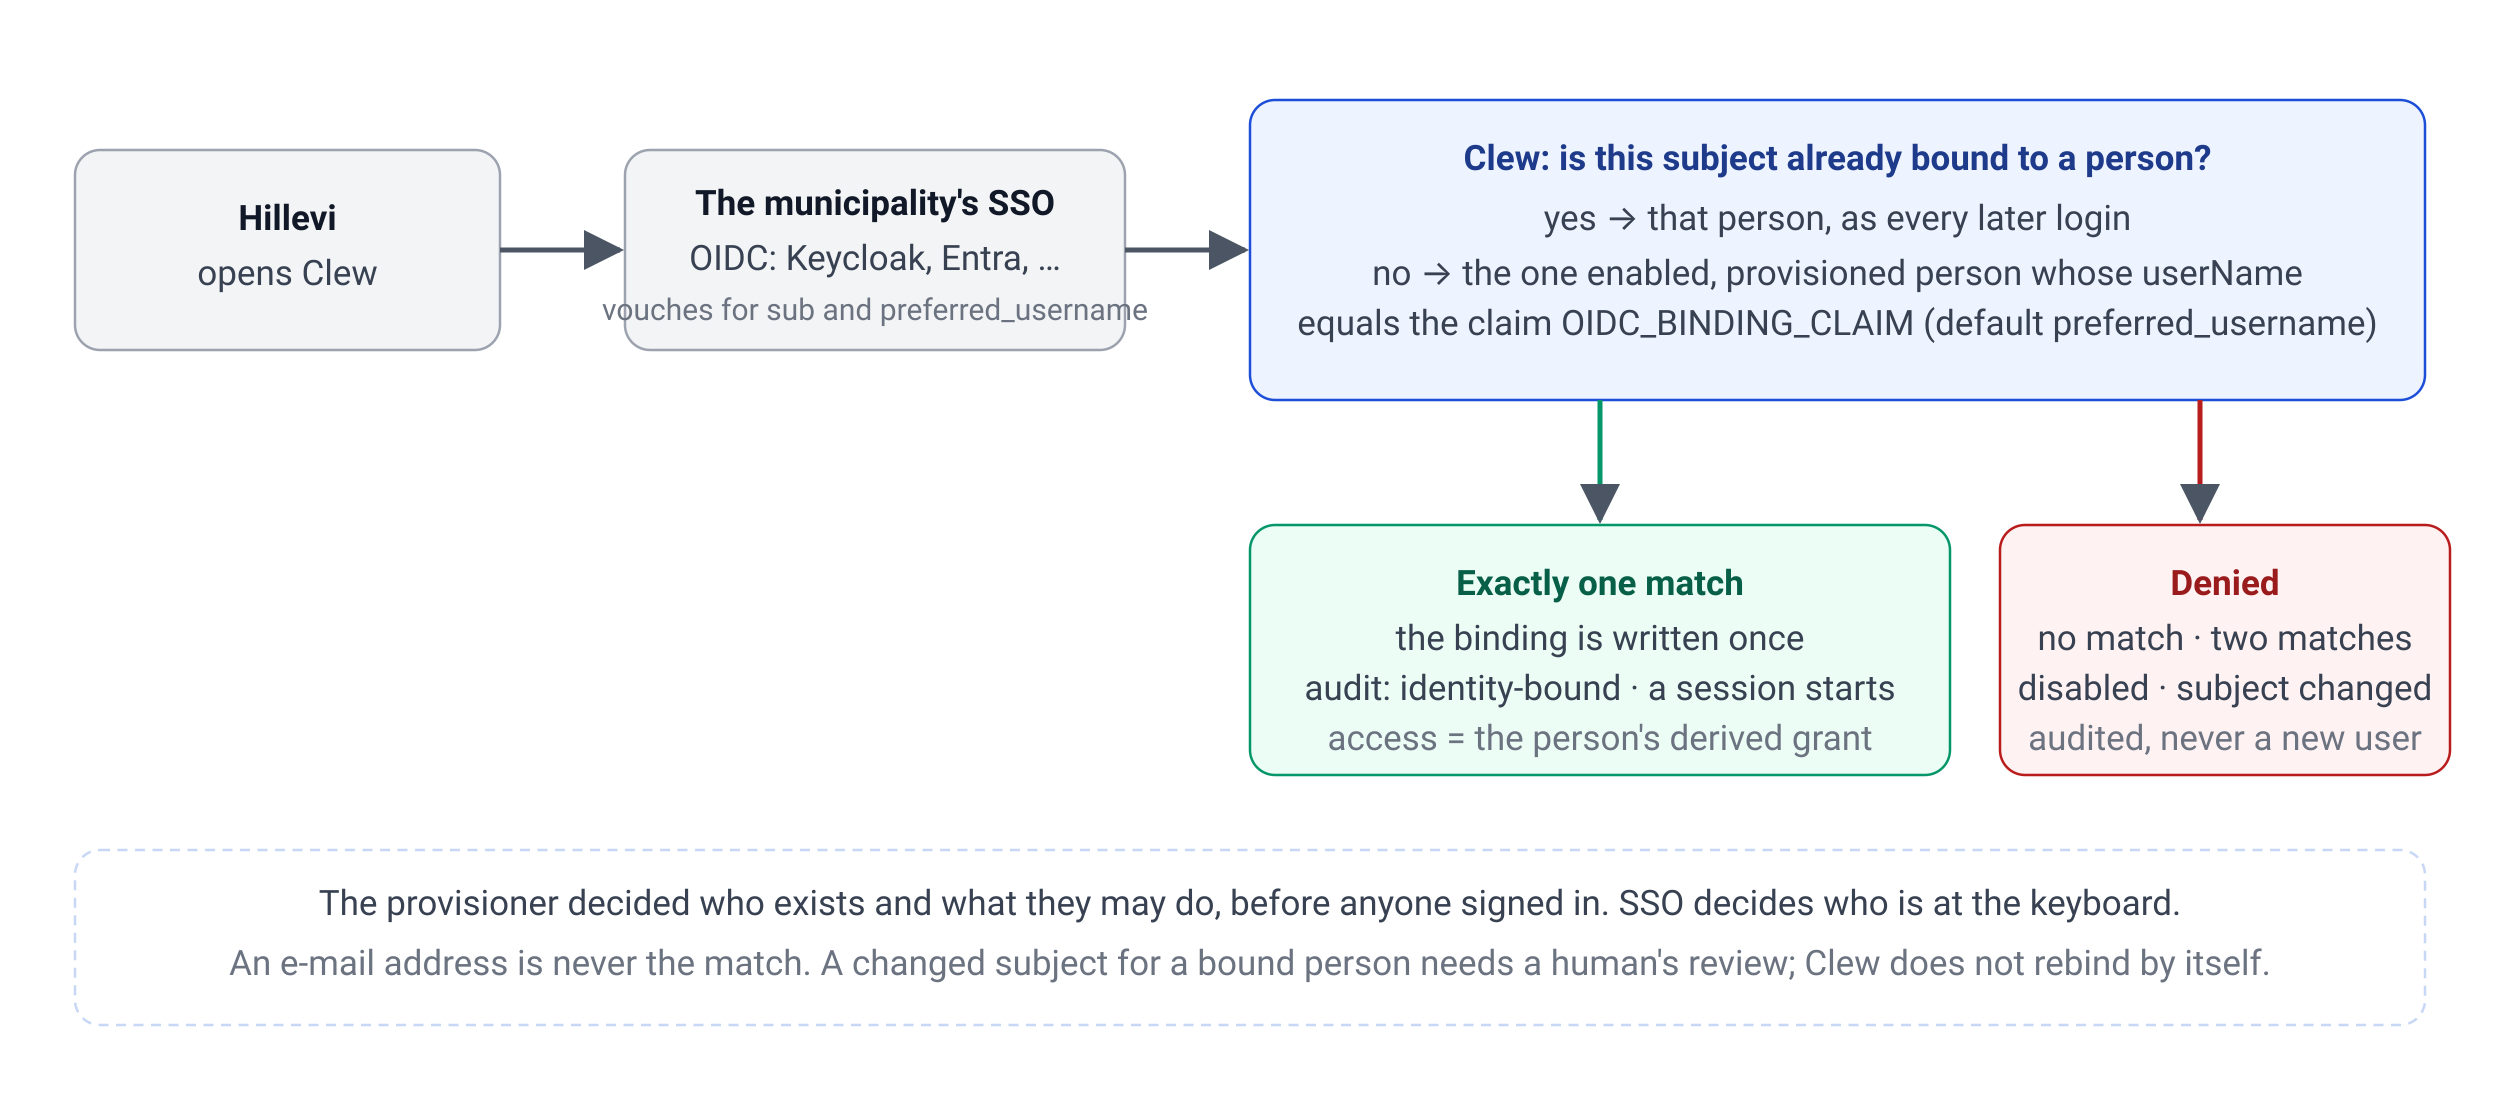
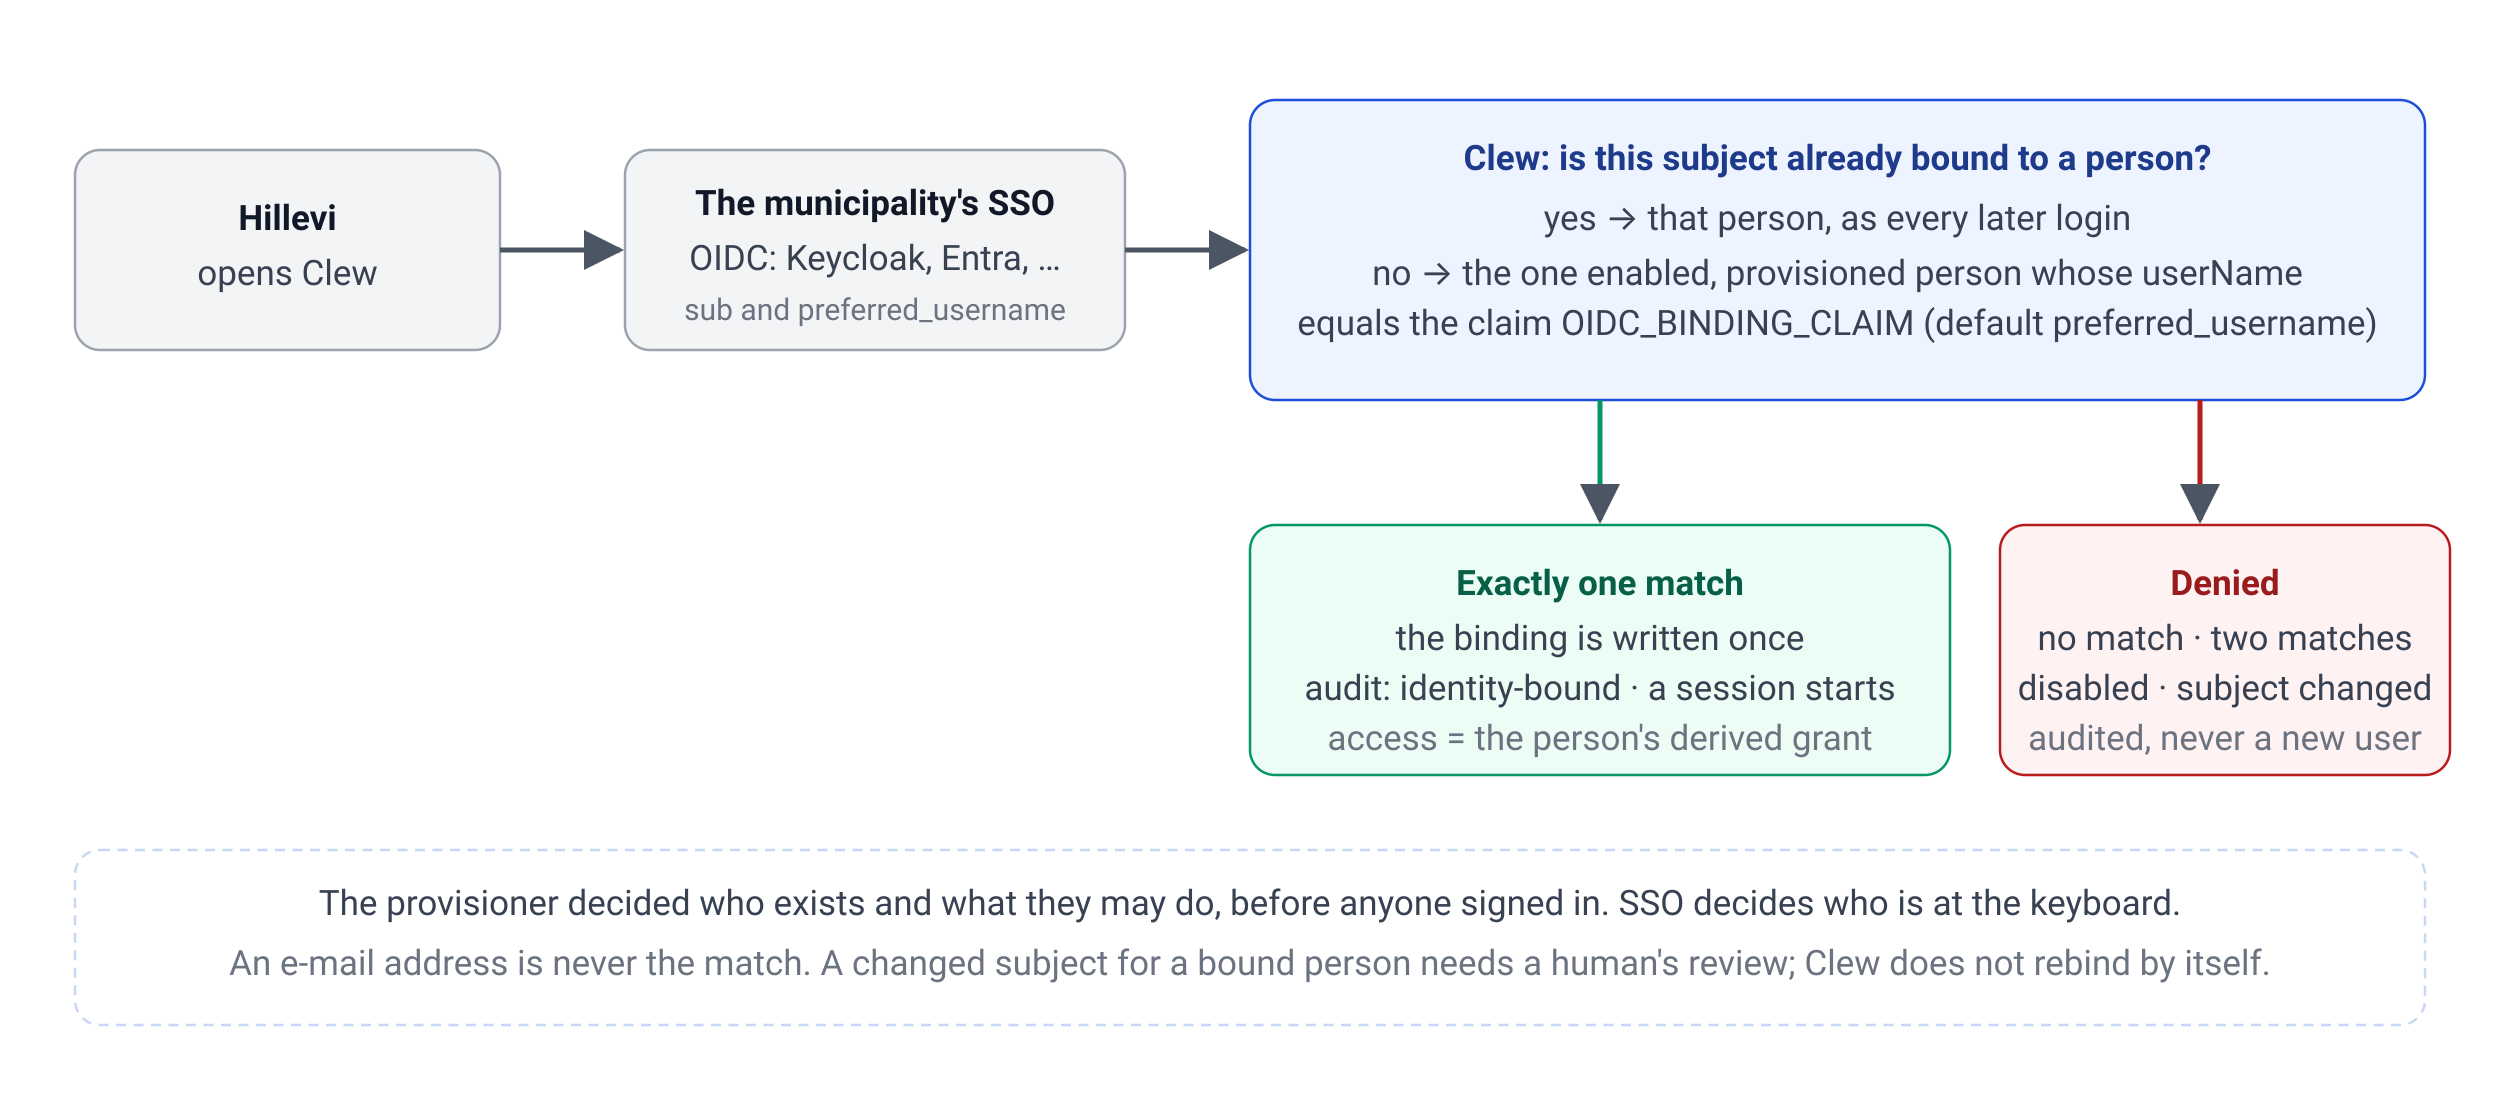
<svg xmlns="http://www.w3.org/2000/svg" width="1000" height="440" viewBox="0 0 1000 440" font-family="system-ui, -apple-system, Segoe UI, Roboto, sans-serif" font-size="14">
  <defs>
    <marker id="arrow" viewBox="0 0 10 10" refX="9" refY="5" markerWidth="8" markerHeight="8" orient="auto-start-reverse">
      <path d="M 0 0 L 10 5 L 0 10 z" fill="#4b5563" />
    </marker>
  </defs>
  <rect width="1000" height="440" fill="#ffffff" />
  <rect x="30" y="60" width="170" height="80" rx="10" fill="#f3f4f6" stroke="#9ca3af" />
  <text x="115" y="92" text-anchor="middle" font-weight="600" fill="#111827">Hillevi</text>
  <text x="115" y="114" text-anchor="middle" fill="#374151">opens Clew</text>
  <rect x="250" y="60" width="200" height="80" rx="10" fill="#f3f4f6" stroke="#9ca3af" />
  <text x="350" y="86" text-anchor="middle" font-weight="600" fill="#111827">The municipality's SSO</text>
  <text x="350" y="108" text-anchor="middle" fill="#374151">OIDC: Keycloak, Entra, …</text>
-   <text x="350" y="128" text-anchor="middle" font-size="12" fill="#6b7280">vouches for sub and preferred_username</text>
+   <text x="350" y="128" text-anchor="middle" font-size="12" fill="#6b7280">sub and preferred_username</text>
  <line x1="200" y1="100" x2="248" y2="100" stroke="#4b5563" stroke-width="2" marker-end="url(#arrow)" />
  <rect x="500" y="40" width="470" height="120" rx="10" fill="#eef4ff" stroke="#1d4ed8" />
  <text x="735" y="68" text-anchor="middle" font-weight="600" fill="#1e3a8a">Clew: is this subject already bound to a person?</text>
  <text x="735" y="92" text-anchor="middle" fill="#374151">yes → that person, as every later login</text>
  <text x="735" y="114" text-anchor="middle" fill="#374151">no → the one enabled, provisioned person whose userName</text>
  <text x="735" y="134" text-anchor="middle" fill="#374151">equals the claim OIDC_BINDING_CLAIM (default preferred_username)</text>
  <line x1="450" y1="100" x2="498" y2="100" stroke="#4b5563" stroke-width="2" marker-end="url(#arrow)" />
  <line x1="640" y1="160" x2="640" y2="208" stroke="#059669" stroke-width="2" marker-end="url(#arrow)" />
  <rect x="500" y="210" width="280" height="100" rx="10" fill="#ecfdf5" stroke="#059669" />
  <text x="640" y="238" text-anchor="middle" font-weight="600" fill="#065f46">Exactly one match</text>
  <text x="640" y="260" text-anchor="middle" fill="#374151">the binding is written once</text>
  <text x="640" y="280" text-anchor="middle" fill="#374151">audit: identity-bound · a session starts</text>
  <text x="640" y="300" text-anchor="middle" fill="#6b7280">access = the person's derived grant</text>
  <line x1="880" y1="160" x2="880" y2="208" stroke="#b91c1c" stroke-width="2" marker-end="url(#arrow)" />
  <rect x="800" y="210" width="180" height="100" rx="10" fill="#fef2f2" stroke="#b91c1c" />
  <text x="890" y="238" text-anchor="middle" font-weight="600" fill="#991b1b">Denied</text>
  <text x="890" y="260" text-anchor="middle" fill="#374151">no match · two matches</text>
  <text x="890" y="280" text-anchor="middle" fill="#374151">disabled · subject changed</text>
  <text x="890" y="300" text-anchor="middle" fill="#6b7280">audited, never a new user</text>
  <rect x="30" y="340" width="940" height="70" rx="10" fill="#ffffff" stroke="#c7d7f5" stroke-dasharray="4 3" />
  <text x="500" y="366" text-anchor="middle" fill="#374151">The provisioner decided who exists and what they may do, before anyone signed in. SSO decides who is at the keyboard.</text>
  <text x="500" y="390" text-anchor="middle" fill="#6b7280">An e-mail address is never the match. A changed subject for a bound person needs a human's review; Clew does not rebind by itself.</text>
</svg>
